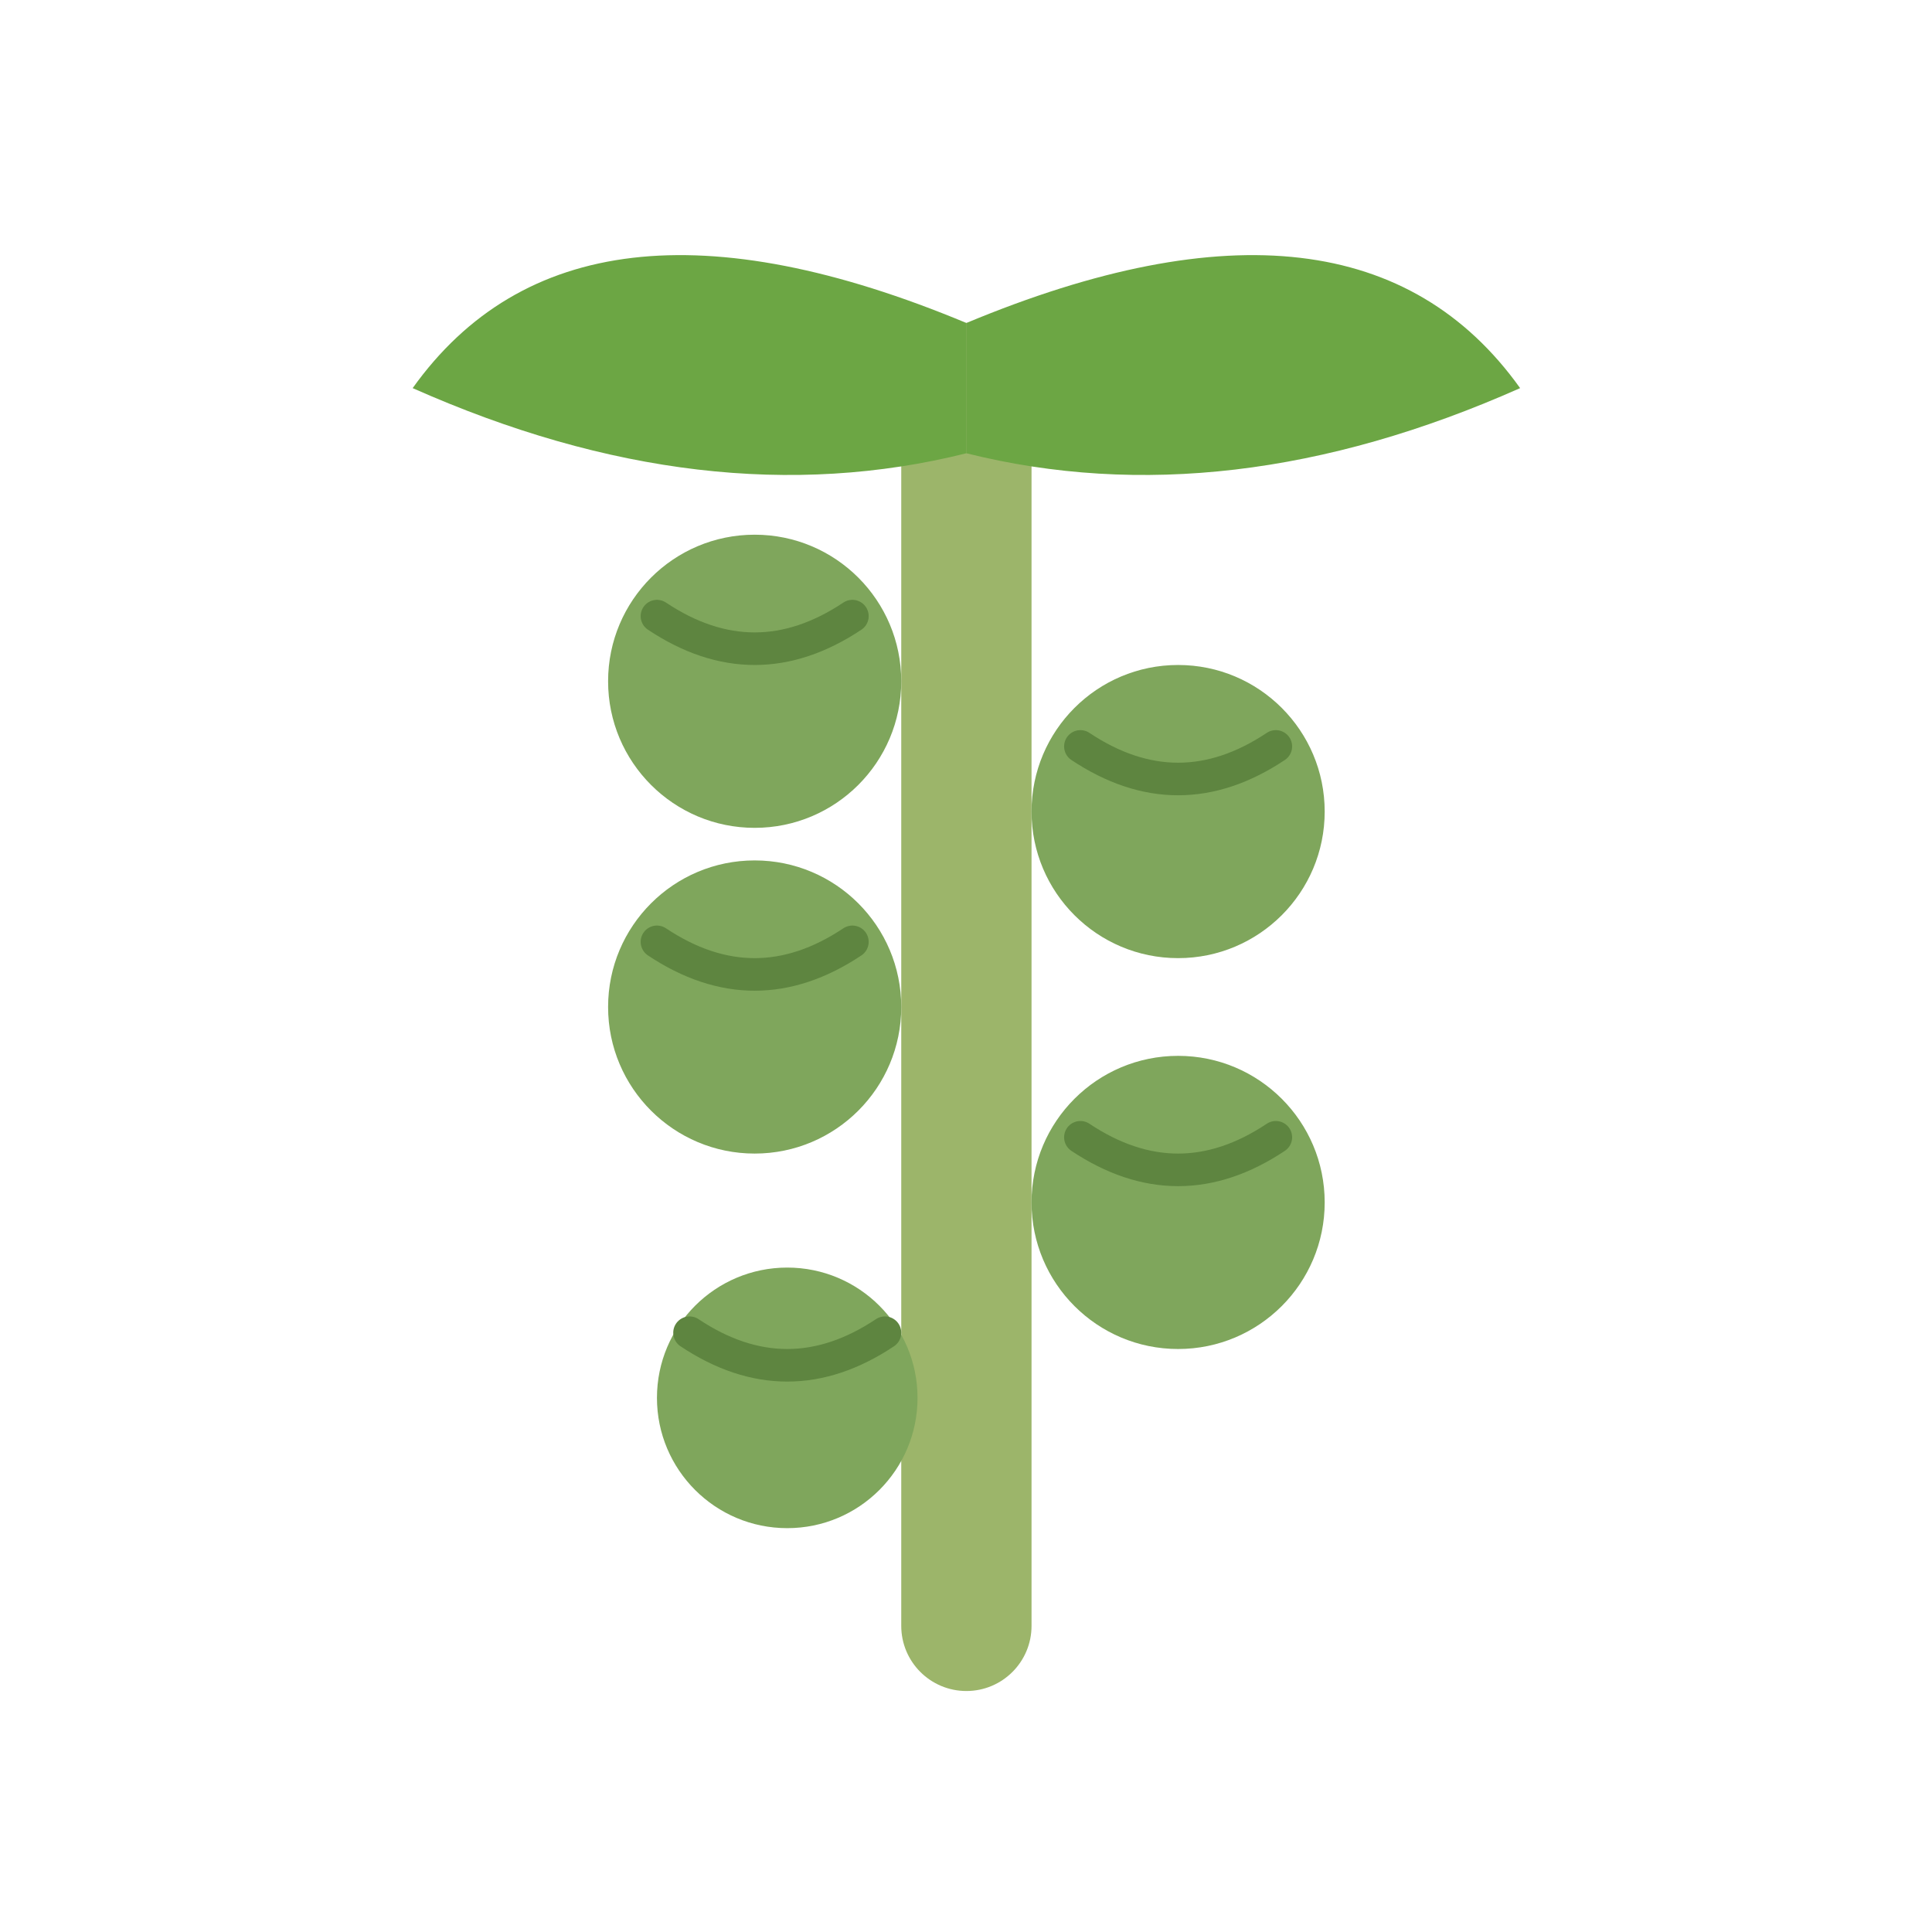
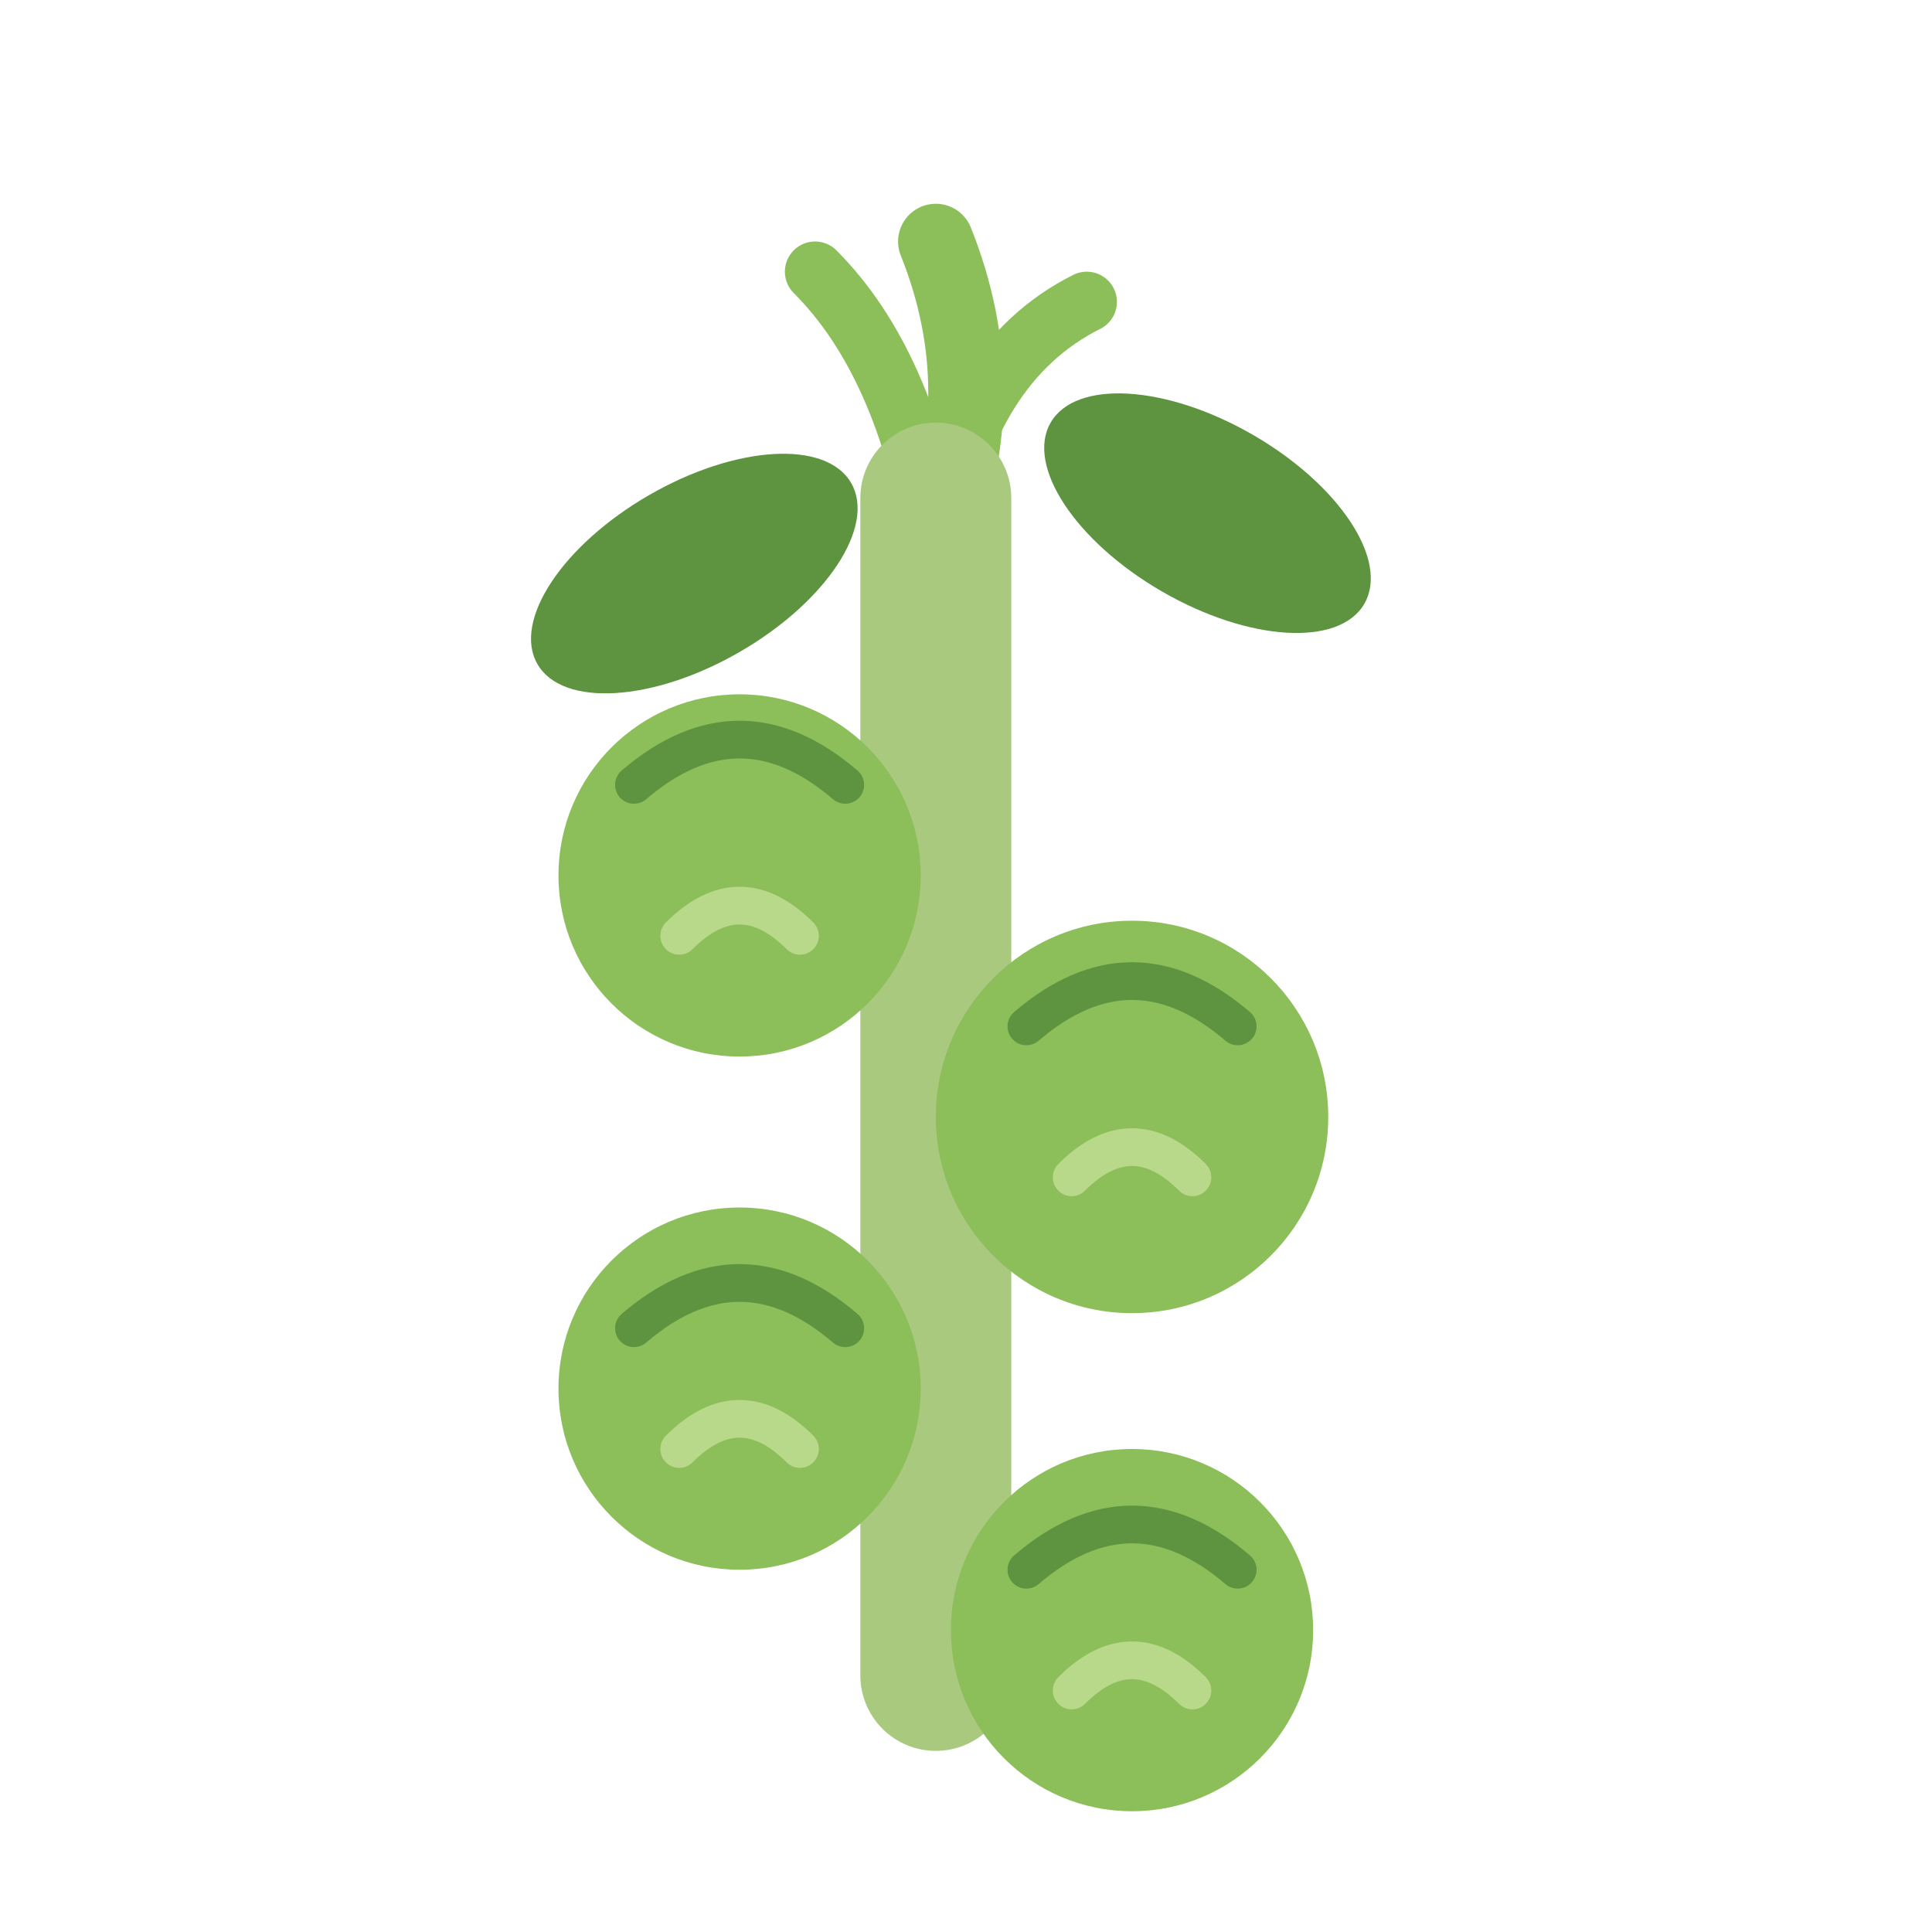
<svg xmlns="http://www.w3.org/2000/svg" viewBox="0 0 128 128">
-   <g transform="translate(-5.03 -2.34) scale(1.079)">
-     <rect x="60" y="22" width="8" height="84" rx="4" fill="#9CB56A" />
-     <path d="M64 22 Q40 12 30 26 Q48 34 64 30 Z" fill="#6CA644" />
-     <path d="M64 22 Q88 12 98 26 Q80 34 64 30 Z" fill="#6CA644" />
-     <circle cx="51" cy="44" r="9" fill="#7FA65C" />
-     <circle cx="77" cy="52" r="9" fill="#7FA65C" />
-     <circle cx="51" cy="64" r="9" fill="#7FA65C" />
-     <circle cx="77" cy="76" r="9" fill="#7FA65C" />
-     <circle cx="53" cy="88" r="8" fill="#7FA65C" />
-     <path d="M45 40 Q51 44 57 40 M45 60 Q51 64 57 60 M47 84 Q53 88 59 84" fill="none" stroke="#5E8540" stroke-width="2" stroke-linecap="round" />
-     <path d="M71 48 Q77 52 83 48 M71 72 Q77 76 83 72" fill="none" stroke="#5E8540" stroke-width="2" stroke-linecap="round" />
-   </g>
+   <path d="M62 16 Q66 26 62 36" fill="none" stroke="#8CBF5A" stroke-width="5" stroke-linecap="round" />
+   <path d="M62 36 Q64 24 72 20 M62 36 Q60 24 54 18" fill="none" stroke="#8CBF5A" stroke-width="4" stroke-linecap="round" />
+   <ellipse cx="80" cy="34" rx="12" ry="6" transform="rotate(30 80 34)" fill="#5E9440" />
+   <ellipse cx="46" cy="38" rx="12" ry="6" transform="rotate(-30 46 38)" fill="#5E9440" />
+   <rect x="57" y="28" width="10" height="88" rx="5" fill="#A9C97F" />
+   <circle cx="49" cy="58" r="12" fill="#8CBF5A" />
+   <circle cx="75" cy="74" r="13" fill="#8CBF5A" />
+   <circle cx="49" cy="92" r="12" fill="#8CBF5A" />
+   <circle cx="75" cy="108" r="12" fill="#8CBF5A" />
+   <path d="M42 52 Q49 46 56 52 M42 88 Q49 82 56 88 M68 68 Q75 62 82 68 M68 104 Q75 98 82 104" fill="none" stroke="#5E9440" stroke-width="2.5" stroke-linecap="round" />
+   <path d="M45 62 Q49 58 53 62 M45 96 Q49 92 53 96 M71 78 Q75 74 79 78 M71 112 Q75 108 79 112" fill="none" stroke="#B9D98A" stroke-width="2.5" stroke-linecap="round" />
</svg>
